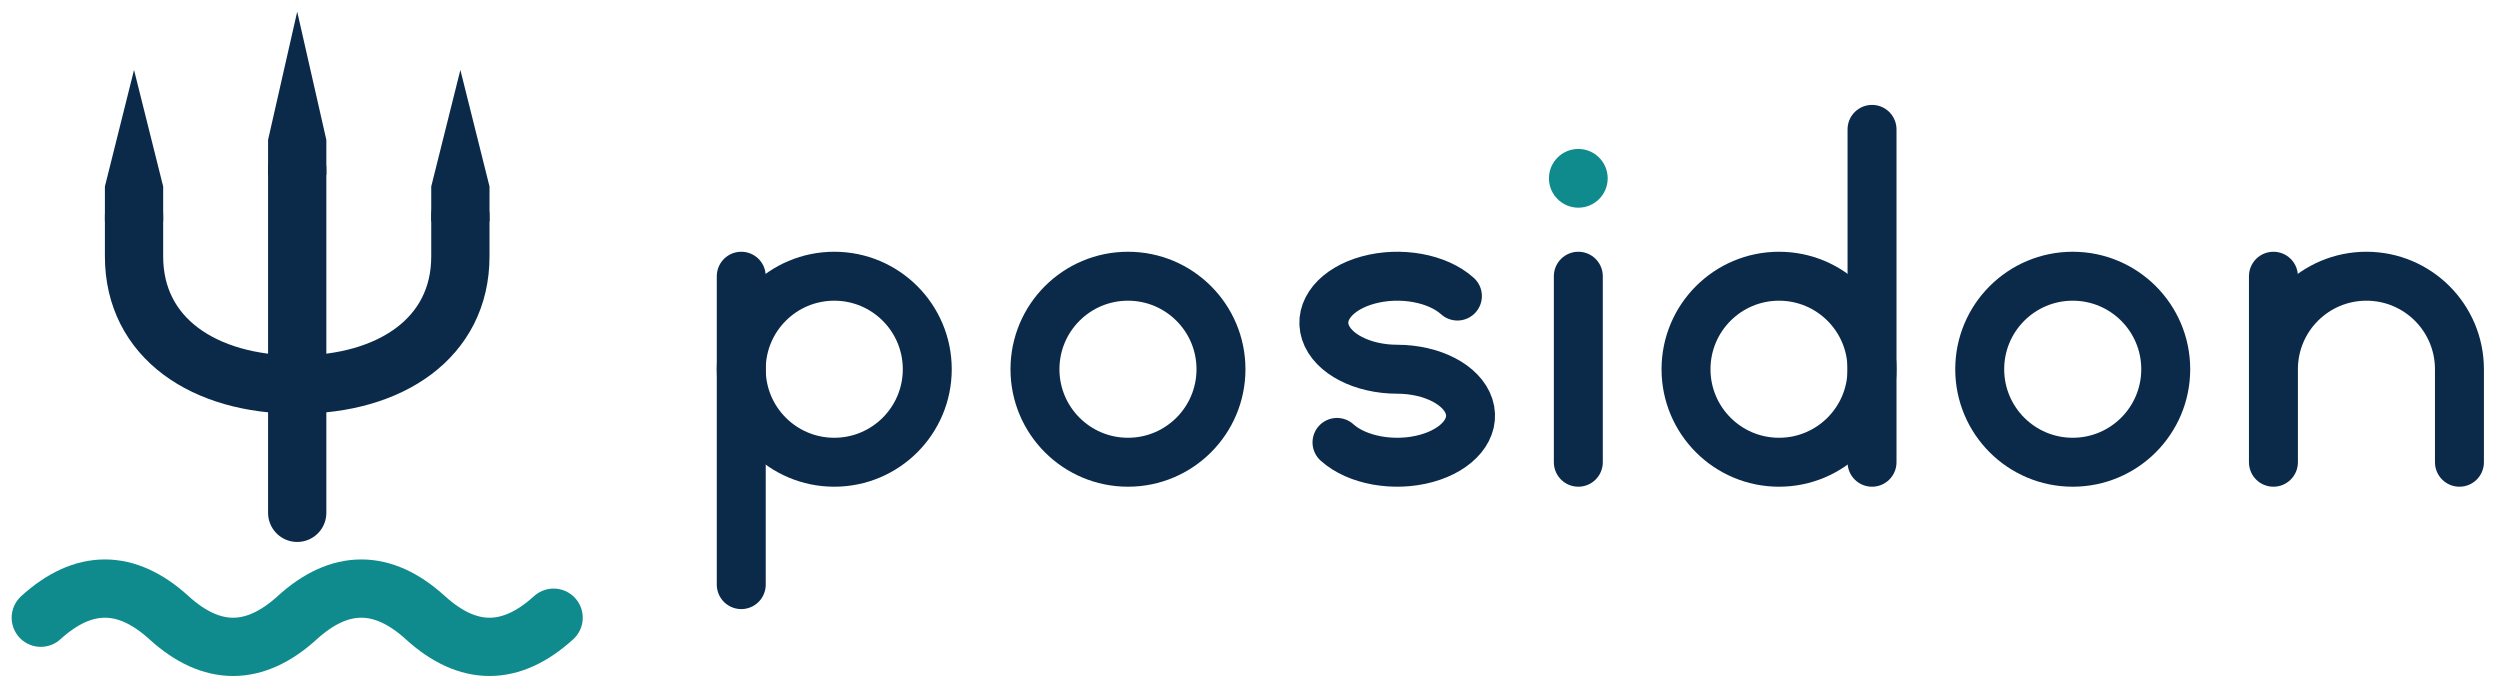
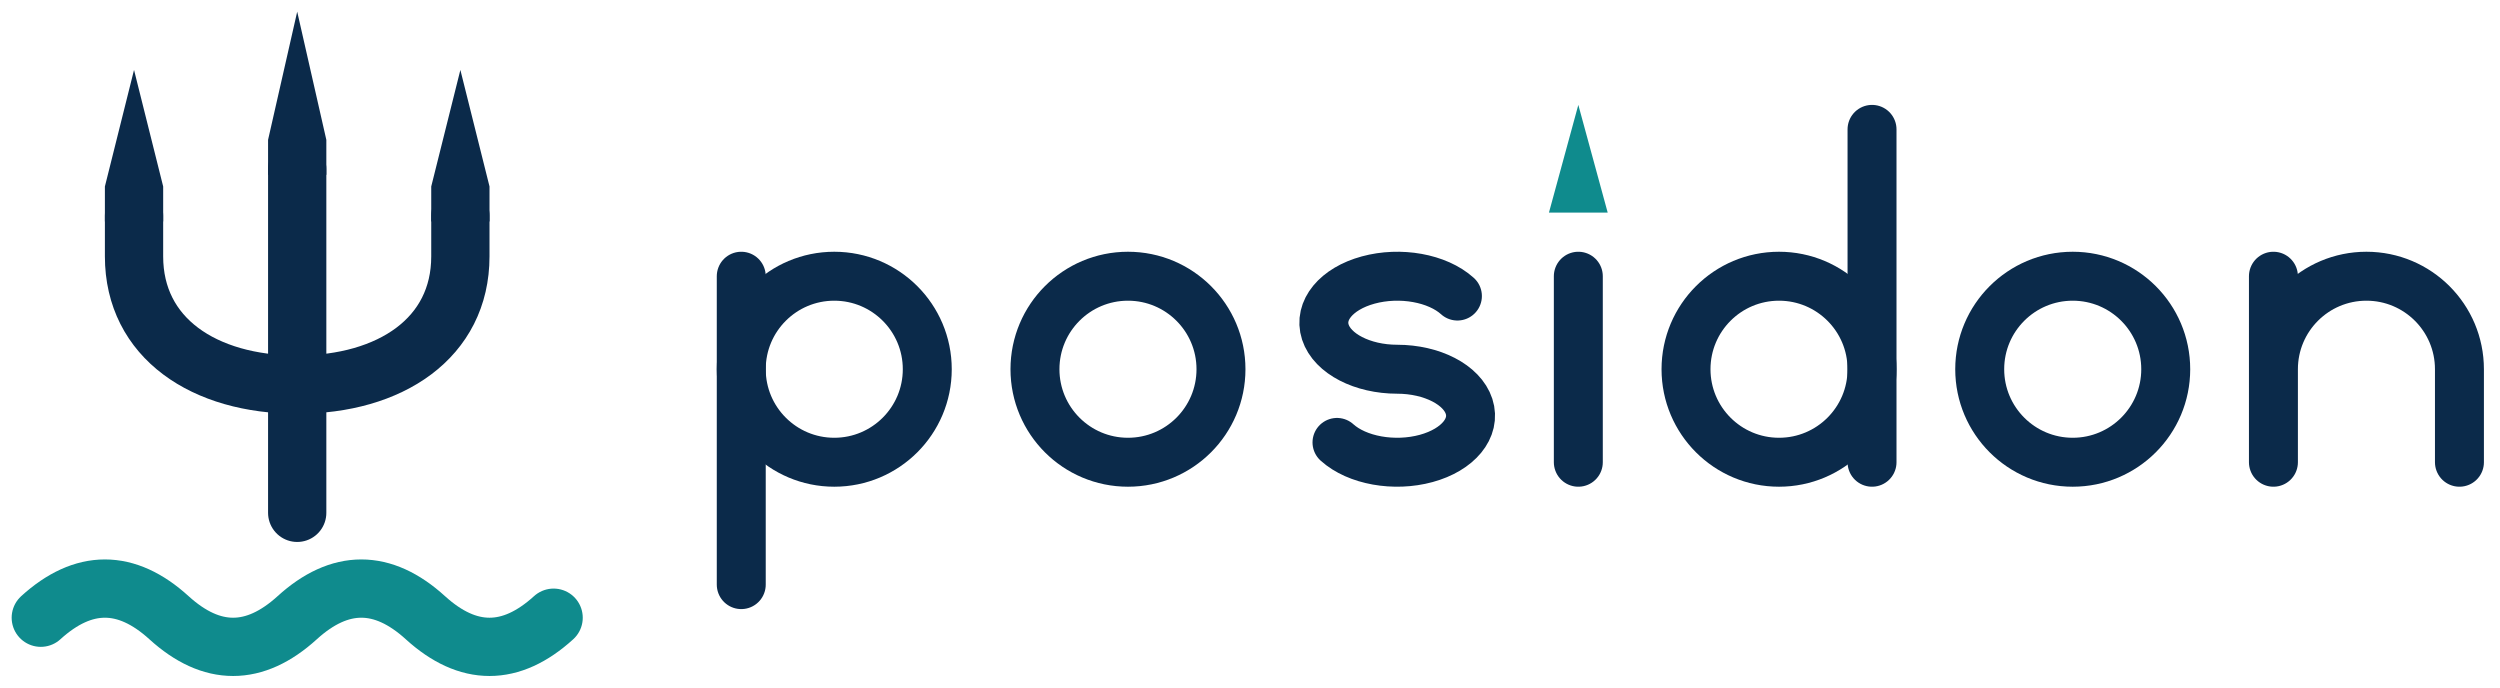
<svg xmlns="http://www.w3.org/2000/svg" viewBox="13 4 429 118" role="img">
  <g fill="none" stroke-linecap="round" stroke-width="10">
    <path stroke="#0B2A4A" d="M36 41v7c0 14 12 22 28 22s28-8 28-22v-7M64 33v59" />
    <path stroke="#0F8B8D" d="M20 110q11-10 22 0t22 0 22 0 22 0" />
  </g>
  <path fill="#0B2A4A" d="M36 16l5 20v6H31v-6zM64 6l5 22v6H59v-6zM92 16l5 20v6H87v-6z" />
  <g transform="translate(136 22) scale(0.84)">
    <g fill="none" stroke="#0B2A4A" stroke-linecap="round" stroke-linejoin="round" stroke-width="10">
      <path d="M5 35v63" />
      <circle cx="24" cy="54" r="19" />
      <circle cx="84" cy="54" r="19" />
      <path d="M151.3 39.05A15 9.5 0 1 0 139 54a15 9.5 0 1 1-12.3 14.95" />
      <path d="M176 35v38" />
      <circle cx="217" cy="54" r="19" />
      <path d="M236 5v68" />
      <circle cx="277" cy="54" r="19" />
      <path d="M318 35v38m0-19a19 19 0 0 1 38 0v19" />
    </g>
-     <circle cx="176" cy="15" r="6" fill="#0F8B8D" />
+     <path fill="#0F8B8D" d="M176 0l6 22h-12z" />
  </g>
</svg>
